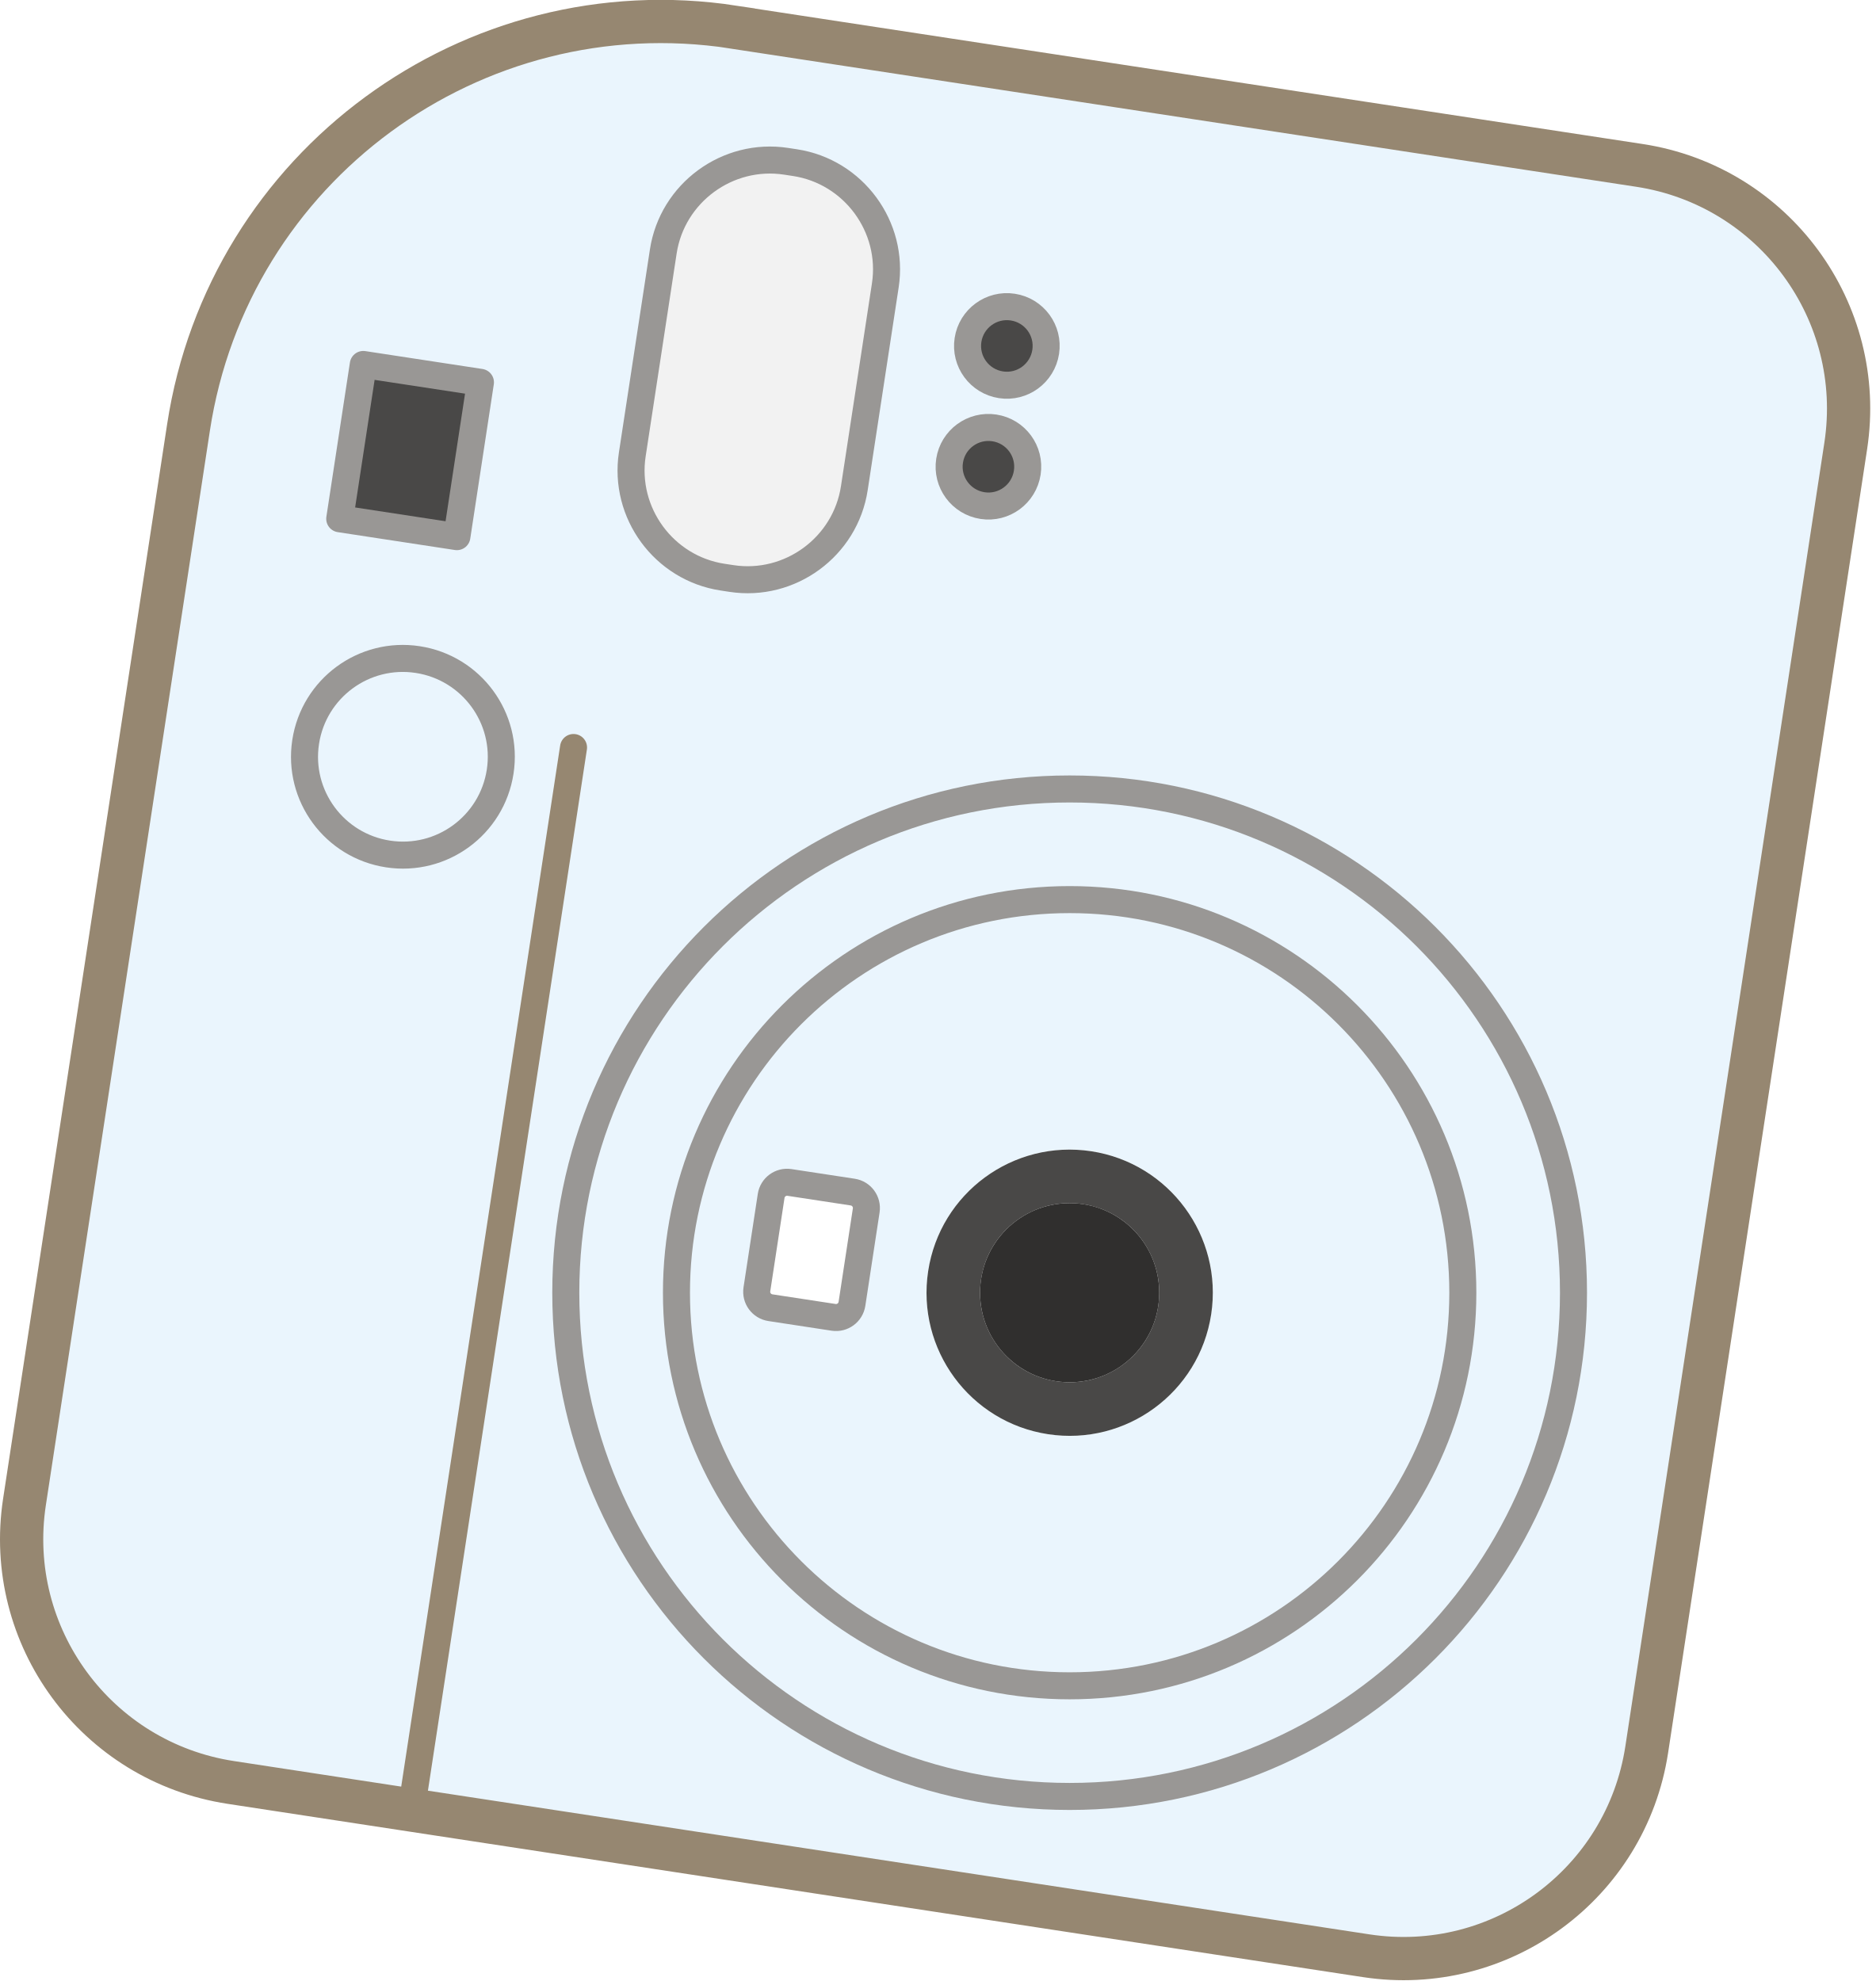
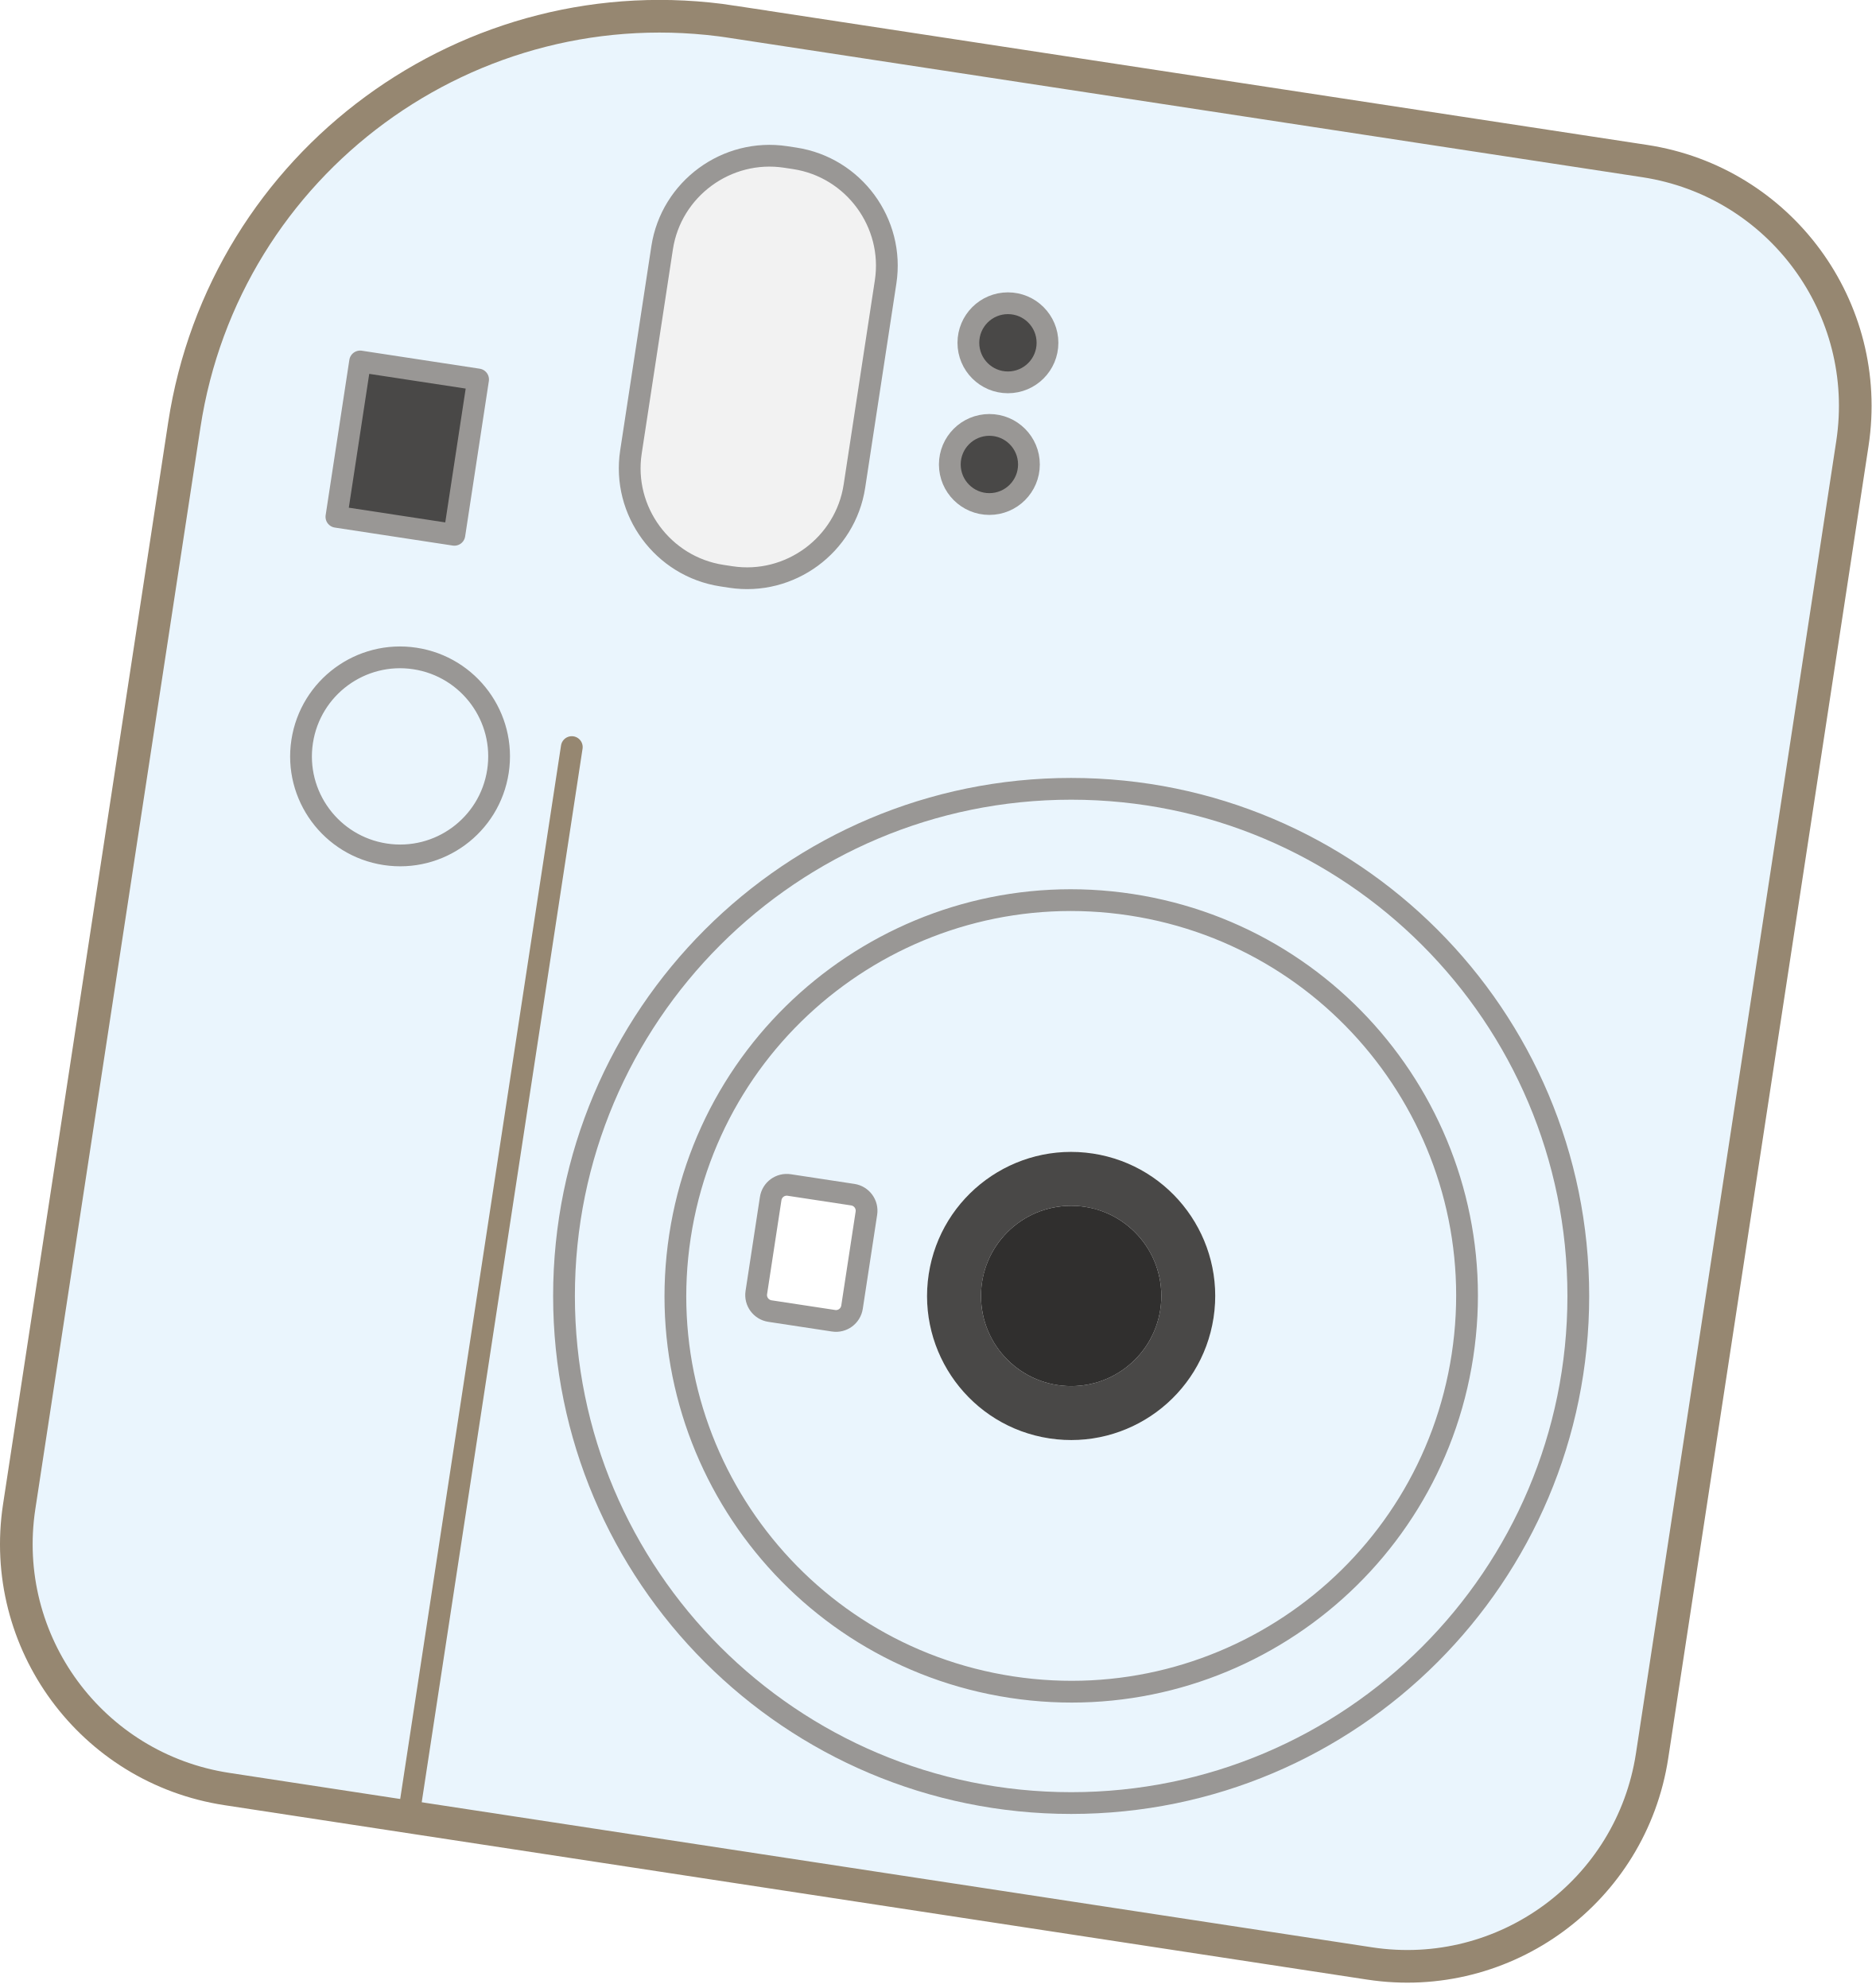
- <svg xmlns="http://www.w3.org/2000/svg" width="319" height="337" viewBox="0 0 319 337" fill="none">
-   <path d="M69.953 307.931L39.252 303.241C16.375 299.747 0.671 278.388 4.165 255.512L32.061 72.739C38.838 28.338 80.325 -2.161 124.726 4.616L278.838 28.136C301.715 31.63 317.419 52.998 313.925 75.865L280.079 297.614C276.585 320.491 255.226 336.195 232.35 332.701L69.953 307.912V307.931ZM266.646 232.838C273.79 186.055 241.646 142.334 194.863 135.19C148.071 128.045 104.359 160.19 97.215 206.973C90.071 253.765 122.206 297.476 168.998 304.621C215.781 311.765 259.502 279.629 266.646 232.838ZM177.853 59.858C178.414 56.207 175.903 52.805 172.262 52.244C168.621 51.684 165.201 54.184 164.64 57.835C164.079 61.485 166.589 64.896 170.239 65.457C173.89 66.018 177.292 63.508 177.853 59.858ZM174.717 80.408C175.278 76.757 172.768 73.355 169.127 72.794C165.486 72.234 162.065 74.735 161.505 78.385C160.944 82.035 163.454 85.446 167.104 86.007C170.754 86.568 174.156 84.058 174.717 80.408ZM145.303 83.056L150.572 48.557C152.089 38.59 145.175 29.184 135.208 27.667L133.7 27.437C123.733 25.92 114.326 32.825 112.809 42.792L107.541 77.291C106.024 87.258 112.929 96.664 122.896 98.181L124.404 98.411C134.371 99.928 143.777 93.023 145.303 83.056ZM85.069 131.264C86.466 122.124 80.186 113.591 71.047 112.203C61.907 110.805 53.375 117.085 51.986 126.216C50.589 135.355 56.869 143.888 65.999 145.276C75.129 146.665 83.68 140.394 85.069 131.264ZM77.704 91.285L81.713 65.034L61.788 61.991L57.779 88.242L77.704 91.285Z" fill="#EAF5FD" />
-   <path d="M194.863 135.19C241.646 142.334 273.79 186.055 266.646 232.838C259.502 279.629 215.781 311.765 168.998 304.621C122.206 297.476 90.071 253.765 97.215 206.973C104.359 160.19 148.071 128.045 194.863 135.19ZM248.036 229.996C253.608 193.484 228.525 159.372 192.022 153.8C155.51 148.228 121.397 173.311 115.825 209.814C110.253 246.326 135.336 280.438 171.839 286.01C208.352 291.582 242.464 266.499 248.036 229.996Z" fill="#EAF5FD" />
-   <path d="M192.022 153.8C228.534 159.372 253.608 193.484 248.036 229.996C242.464 266.508 208.351 291.582 171.839 286.01C135.327 280.438 110.253 246.326 115.825 209.814C121.397 173.302 155.509 148.228 192.022 153.8ZM205.998 223.578C208.03 210.292 198.89 197.87 185.604 195.838C172.308 193.806 159.895 202.945 157.863 216.232C155.831 229.518 164.962 241.94 178.257 243.972C191.543 246.004 203.966 236.874 205.998 223.578ZM144.908 221.804L147.335 205.925C147.565 204.426 146.535 203.028 145.037 202.798L134.288 201.162C132.789 200.932 131.392 201.962 131.162 203.46L128.734 219.34C128.505 220.838 129.534 222.236 131.033 222.466L141.782 224.103C143.28 224.332 144.678 223.303 144.908 221.804Z" fill="#EAF5FD" />
-   <path d="M185.604 195.847C198.89 197.879 208.02 210.301 205.998 223.588C203.966 236.883 191.543 246.004 178.257 243.981C164.962 241.949 155.84 229.537 157.863 216.241C159.886 202.945 172.308 193.824 185.604 195.847ZM196.987 222.208C198.256 213.887 192.546 206.118 184.224 204.849C175.903 203.58 168.134 209.29 166.865 217.611C165.596 225.932 171.306 233.702 179.627 234.971C187.948 236.24 195.718 230.53 196.987 222.208Z" fill="#494847" />
-   <path d="M181.926 235.145C190.34 235.145 197.162 228.324 197.162 219.91C197.162 211.495 190.34 204.674 181.926 204.674C173.511 204.674 166.69 211.495 166.69 219.91C166.69 228.324 173.511 235.145 181.926 235.145Z" fill="#302F2E" />
-   <path d="M172.253 52.244C175.903 52.805 178.404 56.207 177.844 59.858C177.283 63.508 173.881 66.018 170.23 65.457C166.58 64.896 164.07 61.485 164.631 57.835C165.192 54.184 168.603 51.683 172.253 52.244Z" fill="#494847" />
-   <path d="M169.118 72.794C172.768 73.355 175.269 76.757 174.708 80.408C174.147 84.058 170.745 86.568 167.095 86.007C163.444 85.446 160.934 82.035 161.495 78.385C162.056 74.734 165.467 72.234 169.118 72.794Z" fill="#494847" />
-   <path d="M150.572 48.557L145.303 83.056C143.786 93.023 134.371 99.937 124.404 98.411L122.896 98.181C112.929 96.664 106.014 87.258 107.541 77.291L112.809 42.792C114.326 32.825 123.733 25.911 133.7 27.437L135.208 27.667C145.175 29.184 152.098 38.59 150.572 48.557Z" fill="#F2F2F2" />
-   <path d="M71.047 112.194C80.186 113.591 86.466 122.124 85.069 131.254C83.671 140.394 75.139 146.665 65.999 145.267C56.859 143.87 50.589 135.337 51.986 126.206C53.384 117.067 61.917 110.796 71.047 112.194Z" fill="#EAF5FD" />
-   <path d="M61.789 62.001L57.783 88.251L77.707 91.292L81.713 65.042L61.789 62.001Z" fill="#494847" />
-   <path d="M181.926 305.604C229.254 305.604 267.62 267.238 267.62 219.91C267.62 172.582 229.254 134.215 181.926 134.215C134.598 134.215 96.231 172.582 96.231 219.91C96.231 267.238 134.598 305.604 181.926 305.604Z" stroke="#999795" stroke-width="4.597" stroke-miterlimit="10" />
-   <path d="M181.926 286.783C218.859 286.783 248.799 256.843 248.799 219.91C248.799 182.977 218.859 153.037 181.926 153.037C144.993 153.037 115.053 182.977 115.053 219.91C115.053 256.843 144.993 286.783 181.926 286.783Z" stroke="#999795" stroke-width="4.597" stroke-miterlimit="10" />
-   <path d="M61.789 62.001L57.783 88.251L77.707 91.292L81.713 65.042L61.789 62.001Z" stroke="#999795" stroke-width="4.597" stroke-linecap="round" stroke-linejoin="round" />
-   <path d="M131.157 203.449L128.732 219.337C128.504 220.833 129.532 222.231 131.028 222.459L141.78 224.101C143.276 224.329 144.674 223.301 144.902 221.805L147.327 205.917C147.556 204.421 146.528 203.023 145.032 202.795L134.279 201.154C132.783 200.926 131.386 201.953 131.157 203.449Z" stroke="#999795" stroke-width="4.597" stroke-linecap="round" stroke-linejoin="round" />
-   <path d="M124.404 98.411L122.896 98.181C112.929 96.664 106.014 87.258 107.541 77.291L112.809 42.792C114.326 32.825 123.733 25.911 133.7 27.437L135.208 27.667C145.175 29.184 152.098 38.59 150.572 48.557L145.303 83.056C143.786 93.023 134.371 99.937 124.404 98.411Z" stroke="#999795" stroke-width="4.597" stroke-linecap="round" stroke-linejoin="round" />
-   <path d="M85.069 131.264C83.671 140.403 75.139 146.674 65.999 145.276C56.859 143.879 50.589 135.346 51.986 126.216C53.384 117.076 61.917 110.805 71.047 112.203C80.186 113.601 86.466 122.133 85.069 131.264Z" stroke="#999795" stroke-width="4.597" stroke-linecap="round" stroke-linejoin="round" />
-   <path d="M174.717 80.408C174.156 84.058 170.754 86.568 167.104 86.007C163.454 85.446 160.944 82.035 161.505 78.385C162.065 74.734 165.477 72.234 169.127 72.794C172.777 73.355 175.278 76.757 174.717 80.408Z" stroke="#999795" stroke-width="4.597" stroke-linecap="round" stroke-linejoin="round" />
-   <path d="M177.853 59.858C177.292 63.508 173.89 66.018 170.24 65.457C166.589 64.896 164.079 61.485 164.64 57.835C165.201 54.184 168.612 51.683 172.262 52.244C175.913 52.805 178.414 56.207 177.853 59.858Z" stroke="#999795" stroke-width="4.597" stroke-linecap="round" stroke-linejoin="round" />
-   <path d="M97.546 127.163L69.953 307.931" stroke="#968771" stroke-width="4.597" stroke-miterlimit="10" stroke-linecap="round" />
-   <path d="M124.726 4.616L278.838 28.136C301.715 31.63 317.419 52.998 313.925 75.865L280.079 297.614C276.585 320.491 255.226 336.195 232.35 332.701L69.953 307.912L39.252 303.223C16.375 299.729 0.671 278.37 4.165 255.493L32.061 72.721C38.838 28.32 80.325 -2.179 124.726 4.597V4.616Z" stroke="#968771" stroke-width="7.356" stroke-miterlimit="10" />
+ <svg xmlns="http://www.w3.org/2000/svg" width="321" height="341" viewBox="0 0 321 341" fill="none">
+   <path d="M70.064 311.64L38.901 306.88C15.688 303.333 -0.262 281.652 3.285 258.43L31.602 72.903C38.48 27.832 80.602 -3.126 125.663 3.752L282.108 27.627C305.32 31.174 321.261 52.864 317.724 76.076L283.368 301.168C279.822 324.389 258.14 340.33 234.928 336.793L70.074 311.63L70.064 311.64ZM269.723 235.414C276.975 187.927 244.355 143.547 196.858 136.295C149.37 129.043 104.99 161.672 97.738 209.16C90.486 256.648 123.115 301.028 170.603 308.28C218.091 315.532 262.471 282.902 269.723 235.414ZM179.591 59.827C180.16 56.121 177.612 52.659 173.907 52.089C170.202 51.52 166.739 54.068 166.17 57.773C165.6 61.479 168.148 64.941 171.854 65.511C175.559 66.08 179.022 63.532 179.591 59.827ZM176.408 80.687C176.978 76.981 174.43 73.519 170.724 72.949C167.019 72.38 163.556 74.928 162.987 78.633C162.418 82.339 164.966 85.801 168.671 86.371C172.376 86.94 175.839 84.392 176.408 80.687ZM146.551 83.375L151.899 48.356C153.439 38.239 146.43 28.691 136.312 27.151L134.782 26.918C124.655 25.368 115.116 32.387 113.567 42.504L108.219 77.523C106.679 87.64 113.688 97.188 123.815 98.728L125.346 98.961C135.463 100.501 145.011 93.492 146.551 83.375ZM85.409 132.309C86.827 123.032 80.452 114.361 71.184 112.952C61.916 111.543 53.236 117.908 51.827 127.185C50.408 136.463 56.792 145.124 66.06 146.533C75.328 147.943 83.999 141.577 85.409 132.309ZM77.933 91.728L82.002 65.081L61.776 61.992L57.707 88.639L77.933 91.728Z" fill="#EAF5FD" />
+   <path d="M196.848 136.295C244.346 143.547 276.966 187.927 269.714 235.415C262.462 282.903 218.091 315.532 170.594 308.28C123.097 301.028 90.477 256.648 97.729 209.16C104.981 161.672 149.361 129.043 196.848 136.295ZM250.842 232.531C256.498 195.468 231.036 160.841 193.974 155.185C156.911 149.529 122.285 174.991 116.629 212.044C110.973 249.097 136.434 283.733 173.487 289.389C210.55 295.045 245.186 269.584 250.842 232.531Z" fill="#EAF5FD" />
+   <path d="M193.964 155.185C231.027 160.841 256.488 195.468 250.832 232.53C245.176 269.593 210.55 295.045 173.478 289.389C136.415 283.733 110.963 249.106 116.619 212.044C122.275 174.981 156.902 149.529 193.964 155.185ZM208.151 226.016C210.214 212.529 200.946 199.92 187.45 197.857C173.954 195.795 161.354 205.072 159.291 218.559C157.228 232.045 166.506 244.654 179.992 246.717C193.479 248.78 206.088 239.502 208.151 226.016ZM146.14 224.214L148.604 208.096C148.838 206.575 147.792 205.156 146.28 204.923L135.36 203.261C133.839 203.028 132.42 204.073 132.187 205.595L129.723 221.713C129.49 223.235 130.535 224.653 132.056 224.886L142.976 226.548C144.488 226.781 145.907 225.736 146.14 224.214Z" fill="#EAF5FD" />
+   <path d="M187.45 197.867C200.946 199.929 210.204 212.539 208.151 226.025C206.088 239.512 193.488 248.78 179.992 246.727C166.496 244.673 157.238 232.055 159.291 218.568C161.354 205.081 173.963 195.813 187.45 197.867ZM199.014 224.625C200.302 216.179 194.506 208.292 186.059 207.004C177.612 205.716 169.726 211.512 168.438 219.959C167.15 228.405 172.946 236.292 181.392 237.58C189.839 238.868 197.726 233.072 199.014 224.625Z" fill="#494847" />
+   <path d="M183.726 237.757C192.267 237.757 199.191 230.833 199.191 222.292C199.191 213.751 192.267 206.827 183.726 206.827C175.184 206.827 168.26 213.751 168.26 222.292C168.26 230.833 175.184 237.757 183.726 237.757Z" fill="#302F2E" />
+   <path d="M172.88 65.585C176.627 65.585 179.665 62.547 179.665 58.8C179.665 55.053 176.627 52.015 172.88 52.015C169.133 52.015 166.095 55.053 166.095 58.8C166.095 62.547 169.133 65.585 172.88 65.585Z" fill="#494847" />
+   <path d="M169.698 86.455C173.445 86.455 176.483 83.417 176.483 79.669C176.483 75.922 173.445 72.884 169.698 72.884C165.951 72.884 162.913 75.922 162.913 79.669C162.913 83.417 165.951 86.455 169.698 86.455Z" fill="#494847" />
+   <path d="M151.889 48.356L146.541 83.375C145.001 93.492 135.453 100.511 125.336 98.962L123.805 98.728C113.679 97.179 106.66 87.64 108.209 77.523L113.557 42.504C115.097 32.387 124.645 25.368 134.772 26.918L136.303 27.151C146.42 28.691 153.439 38.239 151.889 48.356Z" fill="#F2F2F2" />
+   <path d="M71.184 112.952C80.462 114.371 86.827 123.041 85.409 132.309C83.99 141.587 75.329 147.952 66.061 146.533C56.792 145.115 50.408 136.453 51.827 127.185C53.246 117.908 61.916 111.533 71.184 112.952Z" fill="#EAF5FD" />
+   <path d="M61.768 62.001L57.701 88.647L77.935 91.735L82.002 65.089L61.768 62.001Z" fill="#494847" />
+   <path d="M183.726 309.278C231.767 309.278 270.712 270.333 270.712 222.292C270.712 174.251 231.767 135.305 183.726 135.305C135.685 135.305 96.739 174.251 96.739 222.292C96.739 270.333 135.685 309.278 183.726 309.278Z" stroke="#999795" stroke-width="3.733" stroke-miterlimit="10" />
+   <path d="M250.842 232.53C245.186 269.593 210.559 295.045 173.487 289.389C136.424 283.733 110.972 249.106 116.628 212.044C122.284 174.981 156.911 149.529 193.974 155.185C231.036 160.841 256.498 195.468 250.842 232.53Z" stroke="#999795" stroke-width="3.733" stroke-miterlimit="10" />
+   <path d="M61.768 62.001L57.701 88.647L77.935 91.735L82.002 65.089L61.768 62.001Z" stroke="#999795" stroke-width="3.733" stroke-linecap="round" stroke-linejoin="round" />
+   <path d="M142.976 226.548L132.056 224.887C130.535 224.653 129.49 223.235 129.723 221.713L132.187 205.595C132.42 204.073 133.839 203.028 135.36 203.261L146.28 204.923C147.792 205.156 148.838 206.575 148.604 208.096L146.14 224.215C145.907 225.736 144.488 226.781 142.976 226.548Z" stroke="#999795" stroke-width="3.733" stroke-linecap="round" stroke-linejoin="round" />
+   <path d="M125.346 98.971L123.815 98.737C113.689 97.188 106.67 87.649 108.219 77.532L113.567 42.514C115.107 32.396 124.655 25.378 134.782 26.927L136.312 27.16C146.43 28.7 153.449 38.248 151.899 48.365L146.551 83.384C145.011 93.501 135.463 100.52 125.346 98.971Z" stroke="#999795" stroke-width="3.733" stroke-linecap="round" stroke-linejoin="round" />
+   <path d="M85.409 132.309C83.99 141.587 75.329 147.952 66.061 146.533C56.792 145.115 50.408 136.453 51.827 127.185C53.246 117.908 61.916 111.533 71.184 112.952C80.453 114.371 86.827 123.041 85.409 132.309Z" stroke="#999795" stroke-width="3.733" stroke-linecap="round" stroke-linejoin="round" />
+   <path d="M169.698 86.455C173.445 86.455 176.483 83.417 176.483 79.669C176.483 75.922 173.445 72.884 169.698 72.884C165.951 72.884 162.913 75.922 162.913 79.669C162.913 83.417 165.951 86.455 169.698 86.455Z" stroke="#999795" stroke-width="3.733" stroke-linecap="round" stroke-linejoin="round" />
+   <path d="M172.88 65.585C176.627 65.585 179.665 62.547 179.665 58.8C179.665 55.053 176.627 52.015 172.88 52.015C169.133 52.015 166.095 55.053 166.095 58.8C166.095 62.547 169.133 65.585 172.88 65.585Z" stroke="#999795" stroke-width="3.733" stroke-linecap="round" stroke-linejoin="round" />
+   <path d="M98.074 128.147L70.064 311.64" stroke="#968771" stroke-width="3.733" stroke-miterlimit="10" stroke-linecap="round" />
+   <path d="M125.663 3.752L282.108 27.627C305.32 31.174 321.261 52.864 317.724 76.076L283.368 301.168C279.821 324.389 258.14 340.33 234.928 336.793L70.074 311.63L38.91 306.87C15.698 303.324 -0.253 281.642 3.294 258.421L31.611 72.893C38.49 27.823 80.611 -3.136 125.672 3.743L125.663 3.752Z" stroke="#968771" stroke-width="5.6" stroke-miterlimit="10" />
</svg>
